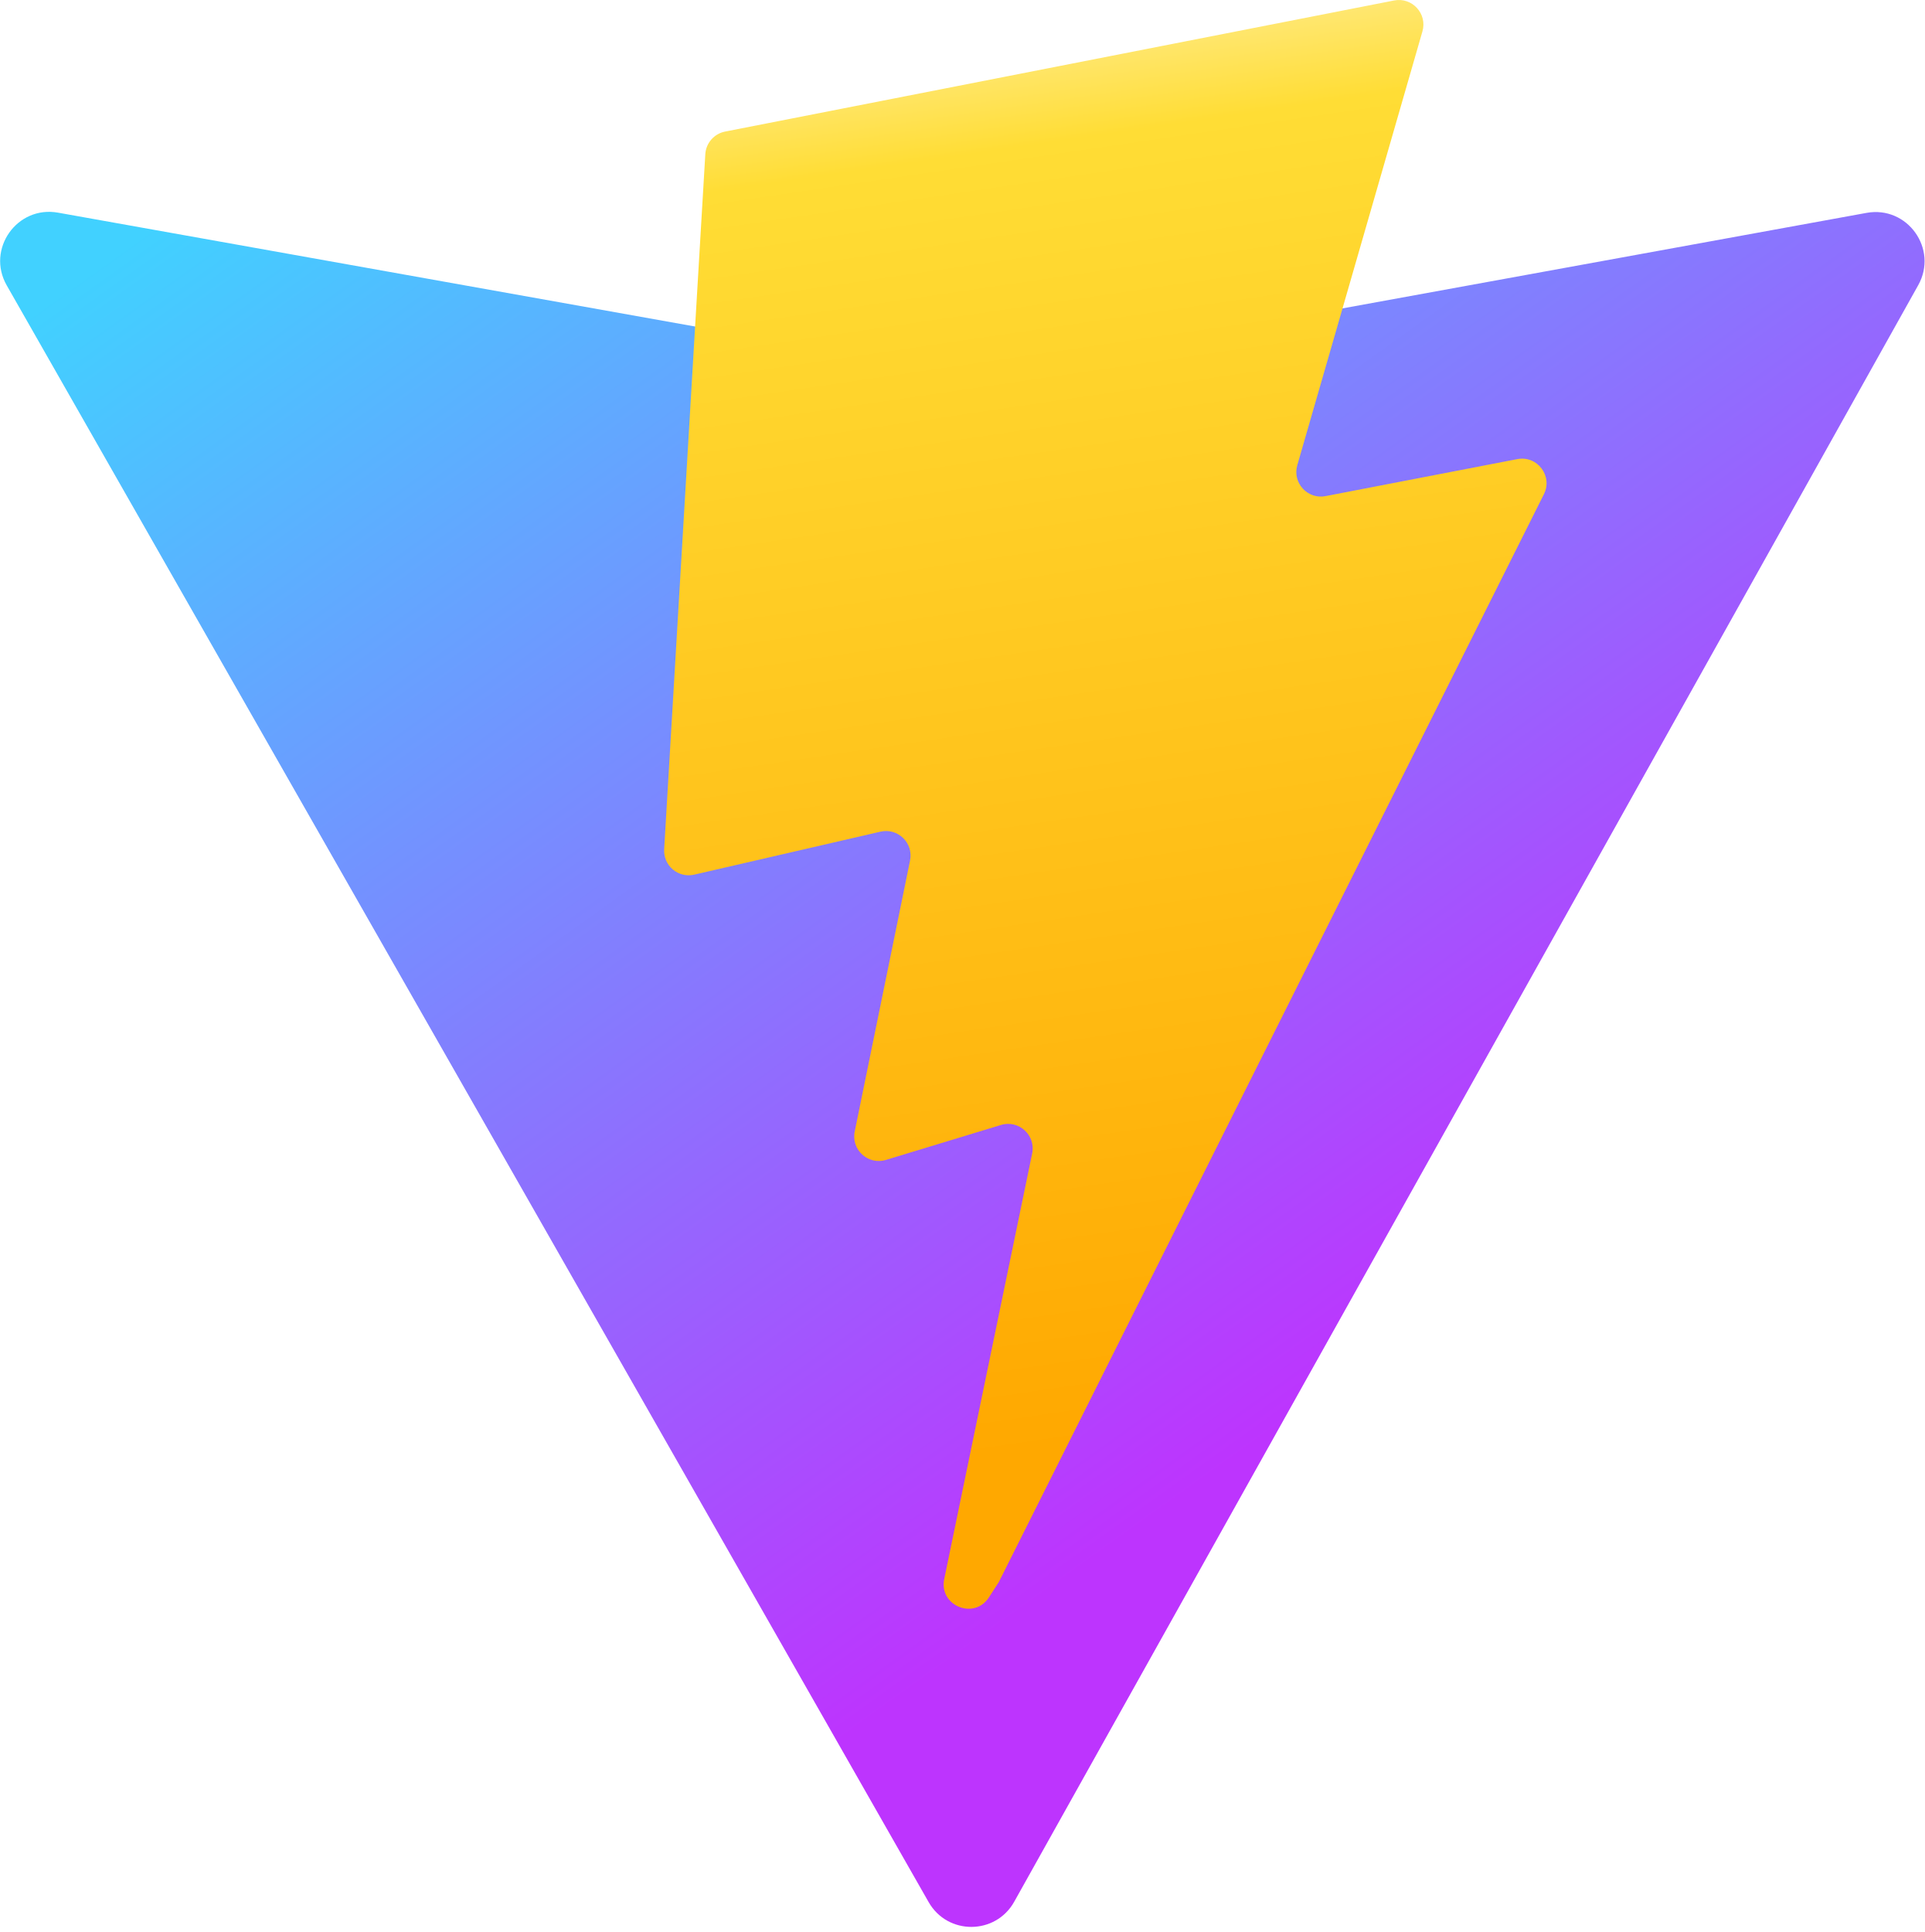
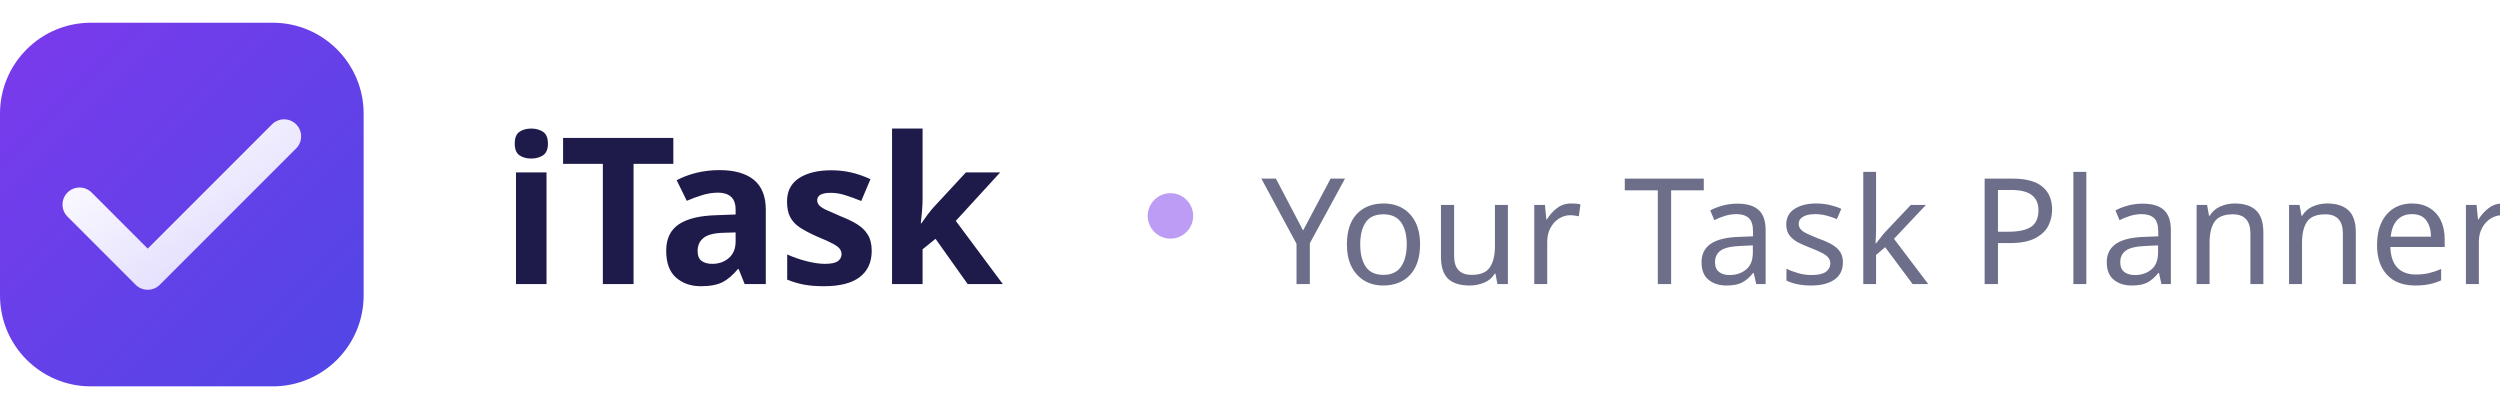
- <svg xmlns="http://www.w3.org/2000/svg" aria-hidden="true" role="img" class="iconify iconify--logos" width="31.88" height="32" preserveAspectRatio="xMidYMid meet" viewBox="0 0 256 257">
+ <svg xmlns="http://www.w3.org/2000/svg" viewBox="0 0 220 36" width="220" height="36">
  <defs>
-     <linearGradient id="IconifyId1813088fe1fbc01fb466" x1="-.828%" x2="57.636%" y1="7.652%" y2="78.411%">
-       <stop offset="0%" stop-color="#41D1FF" />
-       <stop offset="100%" stop-color="#BD34FE" />
+     <linearGradient id="iconGrad" x1="0%" y1="0%" x2="100%" y2="100%">
+       <stop offset="0%" style="stop-color:#7C3AED" />
+       <stop offset="100%" style="stop-color:#4F46E5" />
    </linearGradient>
-     <linearGradient id="IconifyId1813088fe1fbc01fb467" x1="43.376%" x2="50.316%" y1="2.242%" y2="89.03%">
-       <stop offset="0%" stop-color="#FFEA83" />
-       <stop offset="8.333%" stop-color="#FFDD35" />
-       <stop offset="100%" stop-color="#FFA800" />
+     <linearGradient id="checkGrad" x1="0%" y1="0%" x2="100%" y2="100%">
+       <stop offset="0%" style="stop-color:#ffffff;stop-opacity:1" />
+       <stop offset="100%" style="stop-color:#DDD6FE;stop-opacity:1" />
    </linearGradient>
  </defs>
-   <path fill="url(#IconifyId1813088fe1fbc01fb466)" d="M255.153 37.938L134.897 252.976c-2.483 4.44-8.862 4.466-11.382.048L.875 37.958c-2.746-4.814 1.371-10.646 6.827-9.67l120.385 21.517a6.537 6.537 0 0 0 2.322-.004l117.867-21.483c5.438-.991 9.574 4.796 6.877 9.62Z" />
-   <path fill="url(#IconifyId1813088fe1fbc01fb467)" d="M185.432.063L96.44 17.501a3.268 3.268 0 0 0-2.634 3.014l-5.474 92.456a3.268 3.268 0 0 0 3.997 3.378l24.777-5.718c2.318-.535 4.413 1.507 3.936 3.838l-7.361 36.047c-.495 2.426 1.782 4.5 4.151 3.78l15.304-4.649c2.372-.72 4.652 1.36 4.15 3.788l-11.698 56.621c-.732 3.542 3.979 5.473 5.943 2.437l1.313-2.028l72.516-144.72c1.215-2.423-.88-5.186-3.54-4.672l-25.505 4.922c-2.396.462-4.435-1.77-3.759-4.114l16.646-57.705c.677-2.35-1.37-4.583-3.769-4.113Z" />
+   <rect x="0" y="2" width="32" height="32" rx="8" fill="url(#iconGrad)" />
+   <polyline points="7,18 13,24 25,12" fill="none" stroke="url(#checkGrad)" stroke-width="3" stroke-linecap="round" stroke-linejoin="round" />
+   <text x="44" y="25" font-family="'Segoe UI', 'Helvetica Neue', sans-serif" font-size="18" font-weight="700" letter-spacing="-0.3" fill="#1E1B4B">iTask</text>
+   <circle cx="103" cy="19" r="2" fill="#7C3AED" opacity="0.5" />
+   <text x="111" y="25" font-family="'Segoe UI', 'Helvetica Neue', sans-serif" font-size="13" font-weight="400" fill="#6D6E8A" letter-spacing="0.1">Your Task Planner</text>
</svg>
